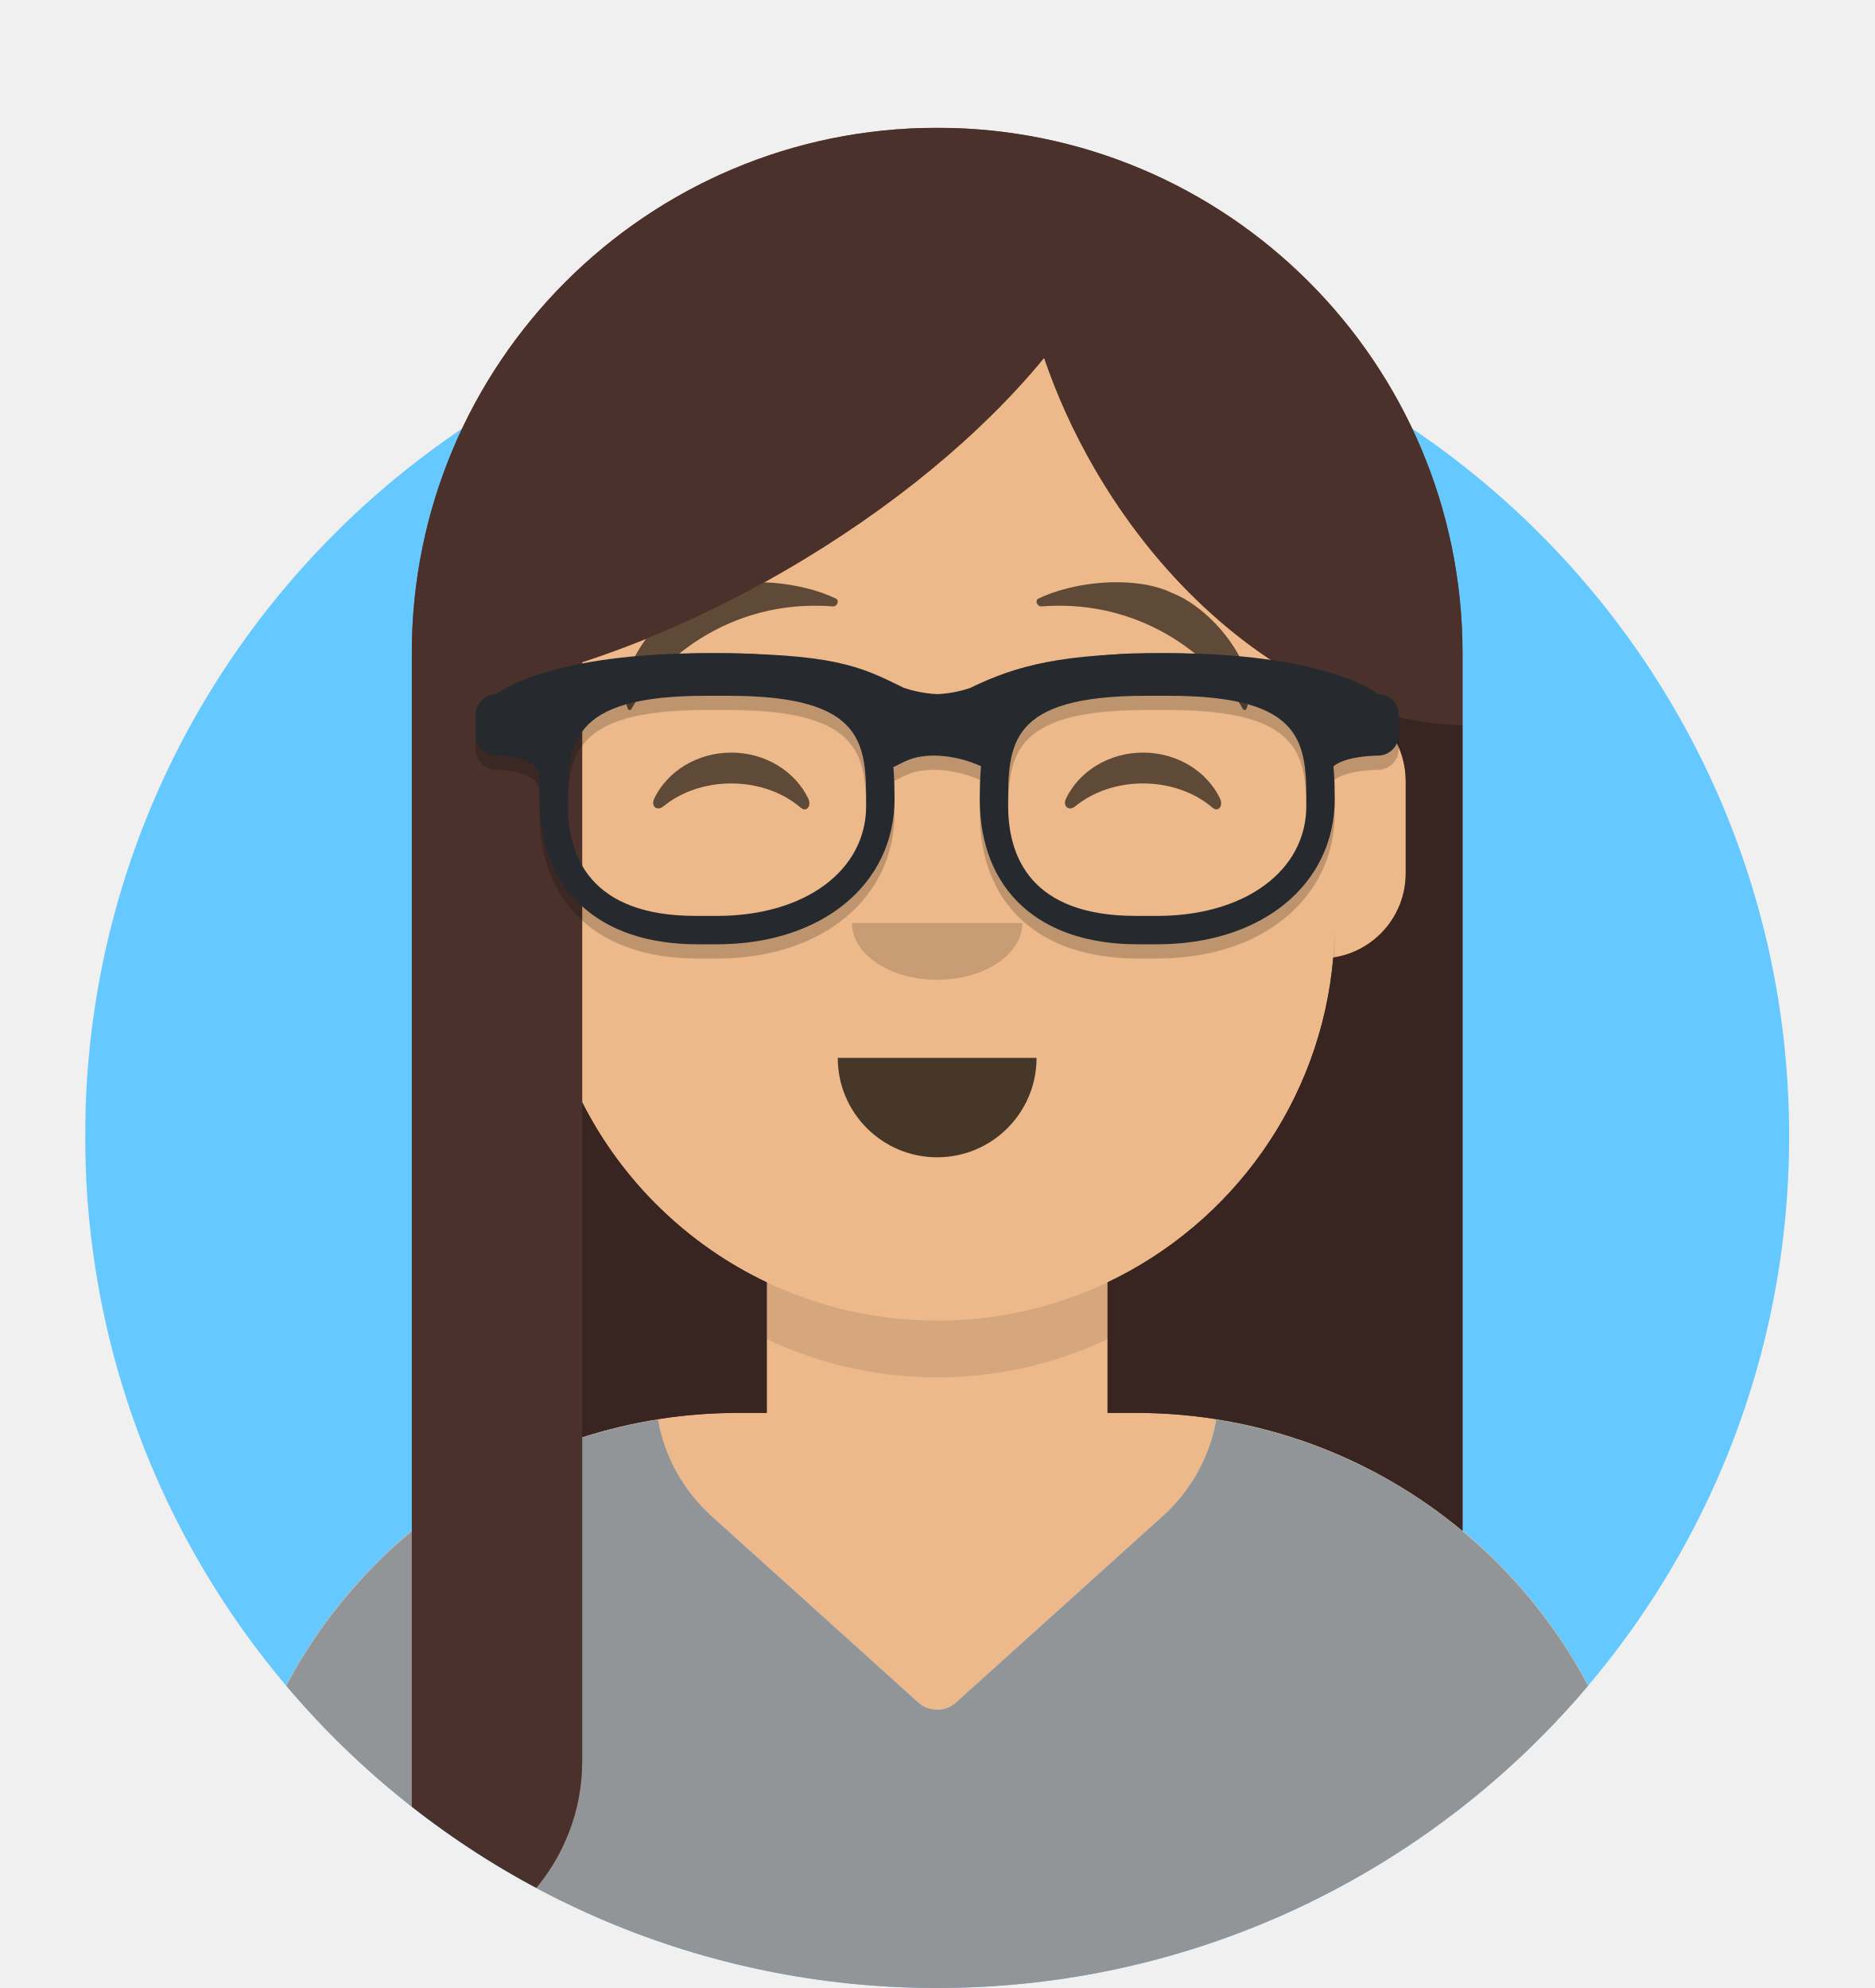
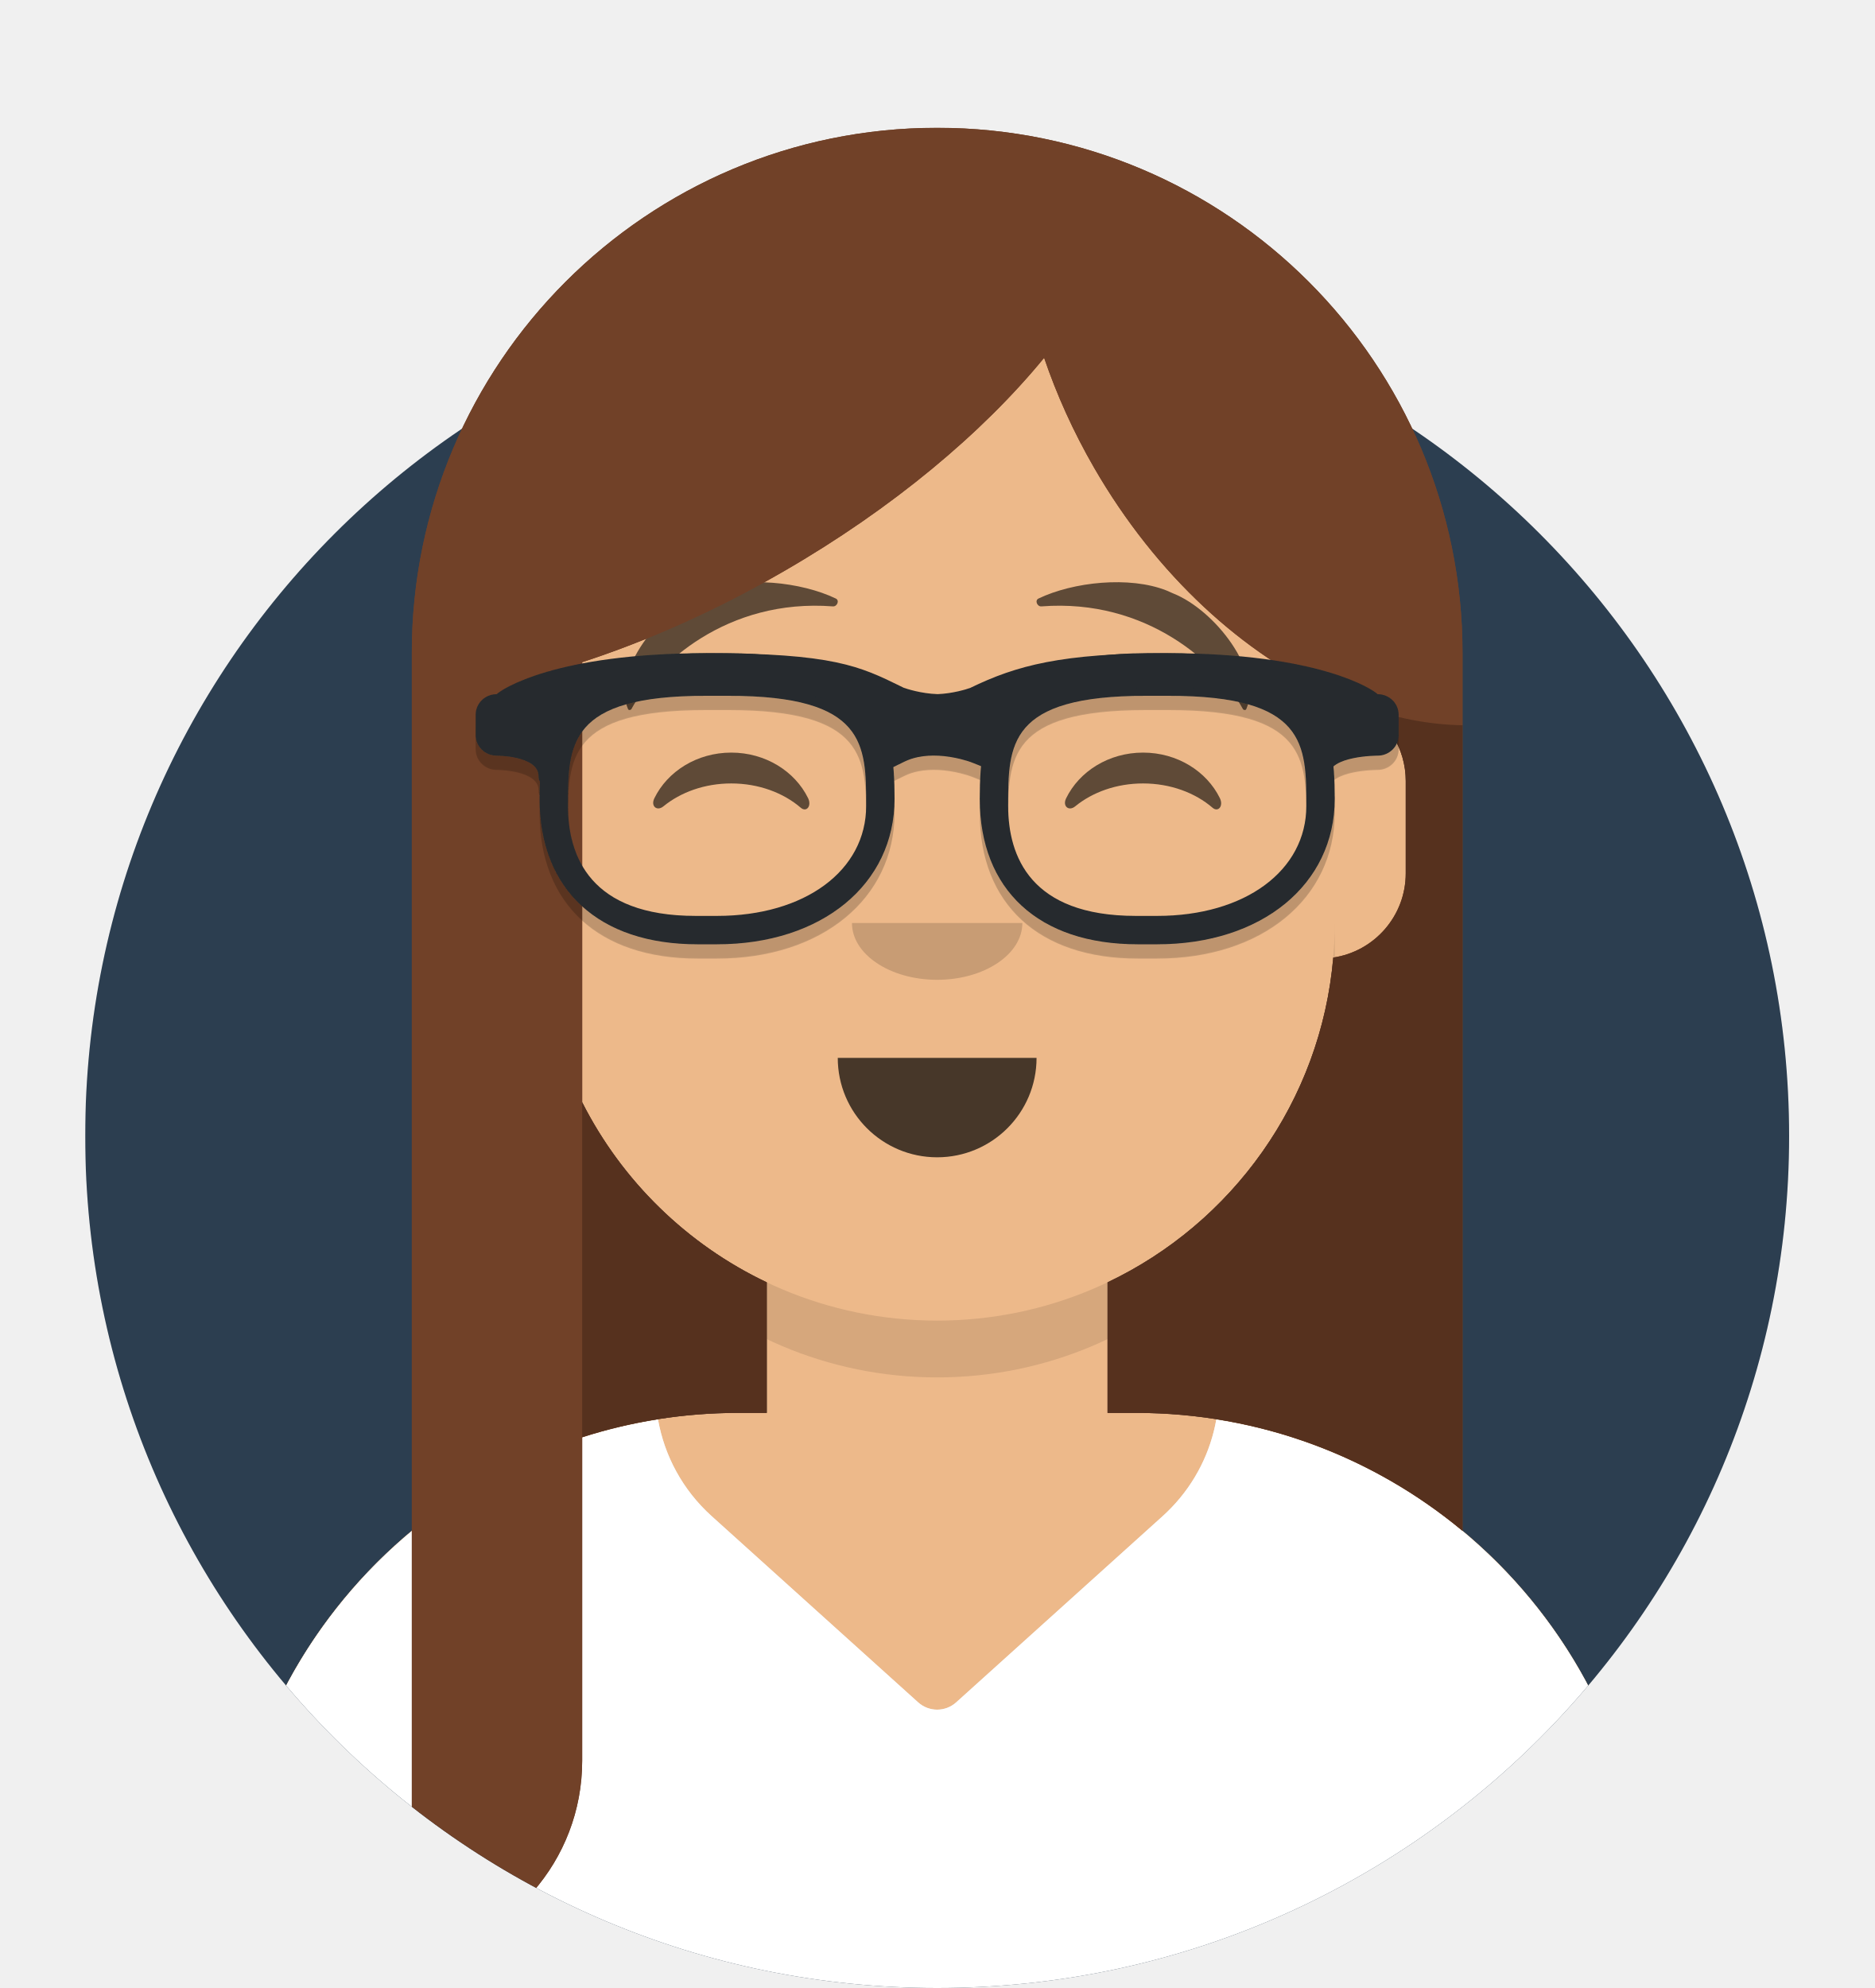
- <svg xmlns="http://www.w3.org/2000/svg" xmlns:xlink="http://www.w3.org/1999/xlink" width="264px" height="280px" viewBox="0 0 264 280" version="1.1">
-   <defs>
+ <svg xmlns="http://www.w3.org/2000/svg" xmlns:xlink="http://www.w3.org/1999/xlink" width="264px" height="280px" viewBox="0 0 264 280" version="1.1" id="svg104">
+   <defs id="defs7">
    <circle id="react-path-1" cx="120" cy="120" r="120" />
    <path d="M12,160 C12,226.274 65.726,280 132,280 C198.274,280 252,226.274 252,160 L264,160 L264,-1.42108547e-14 L-3.19744231e-14,-1.42108547e-14 L-3.19744231e-14,160 L12,160 Z" id="react-path-2" />
    <path d="M124,144.611 L124,163 L128,163 L128,163 C167.765,163 200,195.235 200,235 L200,244 L0,244 L0,235 C-4.86974701e-15,195.235 32.235,163 72,163 L72,163 L76,163 L76,144.611 C58.763,136.422 46.372,119.687 44.305,99.881 C38.48,99.058 34,94.052 34,88 L34,74 C34,68.054 38.325,63.118 44,62.166 L44,56 L44,56 C44,25.072 69.072,5.68137151e-15 100,0 L100,0 L100,0 C130.928,-5.68137151e-15 156,25.072 156,56 L156,62.166 C161.675,63.118 166,68.054 166,74 L166,88 C166,94.052 161.52,99.058 155.695,99.881 C153.628,119.687 141.237,136.422 124,144.611 Z" id="react-path-3" />
+     <mask id="react-mask-5" fill="white">
+       <use xlink:href="#react-path-2" id="use16" />
+     </mask>
+     <mask id="react-mask-694" fill="#ffffff">
+       <use xlink:href="#react-path-696" id="use64" x="0" y="0" width="100%" height="100%" />
+     </mask>
  </defs>
-   <g id="Avataaar" stroke="none" stroke-width="1" fill="none" fill-rule="evenodd">
+   <g id="g102" stroke="none" stroke-width="1" fill="none" fill-rule="evenodd">
    <g transform="translate(-825, -1100)" id="Avataaar/Circle">
-       <g transform="translate(825, 1100)">
-         <g id="Circle" stroke-width="1" fill-rule="evenodd" transform="translate(12, 40)">
-           <mask id="react-mask-4" fill="white">
-             <use xlink:href="#react-path-1" />
+       <g id="Circle" stroke-width="1" fill-rule="evenodd" transform="translate(837,1140)">
+         <mask id="react-mask-4" fill="#ffffff">
+           <use xlink:href="#react-path-1" id="use9" x="0" y="0" width="100%" height="100%" />
+         </mask>
+         <use id="Circle-Background" fill="#e6e6e6" xlink:href="#react-path-1" x="0" y="0" width="100%" height="100%" />
+         <g id="Color/Palette/Blue-01" mask="url(#react-mask-4)" fill="#65c9ff" style="fill:#2c3e50;fill-opacity:1">
+           <rect id="🖍Color" x="0" y="0" width="240" height="240" style="fill:#2c3e50;fill-opacity:1" />
+         </g>
+       </g>
+       <g id="Mask" transform="translate(825,1100)" />
+       <g id="Avataaar" stroke-width="1" fill-rule="evenodd" mask="url(#react-mask-5)" transform="translate(825,1100)">
+         <g id="Body" transform="translate(32,36)">
+           <mask id="react-mask-6" fill="#ffffff">
+             <use xlink:href="#react-path-3" id="use20" x="0" y="0" width="100%" height="100%" />
          </mask>
-           <use id="Circle-Background" fill="#E6E6E6" xlink:href="#react-path-1" />
-           <g id="Color/Palette/Blue-01" mask="url(#react-mask-4)" fill="#65C9FF">
-             <rect id="🖍Color" x="0" y="0" width="240" height="240" />
+           <use fill="#d0c6ac" xlink:href="#react-path-3" id="use23" x="0" y="0" width="100%" height="100%" />
+           <g id="Skin/👶🏽-03-Brown" mask="url(#react-mask-6)" fill="#edb98a">
+             <g id="Color">
+               <rect x="0" y="0" width="264" height="280" id="rect25" />
+             </g>
+           </g>
+           <path d="m 156,79 v 23 c 0,30.928 -25.072,56 -56,56 -30.928,0 -56,-25.072 -56,-56 V 79 94 c 0,30.928 25.072,56 56,56 30.928,0 56,-25.072 56,-56 z" id="Neck-Shadow" fill-opacity="0.1" fill="#000000" mask="url(#react-mask-6)" />
+         </g>
+         <g id="Clothing/Shirt-V-Neck" transform="translate(0,170)">
+           <defs id="defs32">
+             <path d="M 171.32,29.936 C 205.706,35.367 232,65.139 232,101.052 V 110 H 32 v -8.948 c 0,-35.914 26.294,-65.686 60.682,-71.116 0.902,5.069 3.435,9.888 7.554,13.603 v 0 l 29.085,26.229 c 1.522,1.373 3.835,1.373 5.358,0 v 0 l 29.085,-26.229 c 0.426,-0.384 0.837,-0.783 1.234,-1.196 3.416,-3.556 5.519,-7.891 6.321,-12.407 z" id="react-path-673" />
+           </defs>
+           <mask id="react-mask-674" fill="#ffffff">
+             <use xlink:href="#react-path-673" id="use34" x="0" y="0" width="100%" height="100%" />
+           </mask>
+           <use id="Clothes" fill="#e6e6e6" fill-rule="evenodd" xlink:href="#react-path-673" x="0" y="0" width="100%" height="100%" />
+           <g id="Color/Palette/Gray-01" mask="url(#react-mask-674)" fill-rule="evenodd" fill="#929598" style="fill:#ffffff;fill-opacity:1">
+             <rect id="rect38" x="0" y="0" width="264" height="110" style="fill:#ffffff;fill-opacity:1" />
          </g>
        </g>
-         <mask id="react-mask-5" fill="white">
-           <use xlink:href="#react-path-2" />
-         </mask>
-         <g id="Mask" />
-         <g id="Avataaar" stroke-width="1" fill-rule="evenodd" mask="url(#react-mask-5)">
-           <g id="Body" transform="translate(32, 36)">
-             <mask id="react-mask-6" fill="white">
-               <use xlink:href="#react-path-3" />
-             </mask>
-             <use fill="#D0C6AC" xlink:href="#react-path-3" />
-             <g id="Skin/👶🏽-03-Brown" mask="url(#react-mask-6)" fill="#EDB98A">
-               <g transform="translate(0, 0)" id="Color">
-                 <rect x="0" y="0" width="264" height="280" />
+         <g id="Face" transform="translate(76,82)" fill="#000000">
+           <g id="Mouth/Default" transform="translate(2,52)" fill-opacity="0.7">
+             <path d="m 40,15 c 0,7.732 6.268,14 14,14 v 0 c 7.732,0 14,-6.268 14,-14" id="Mouth" />
+           </g>
+           <g id="Nose/Default" transform="translate(28,40)" fill-opacity="0.16">
+             <path d="m 16,8 c 0,4.418 5.373,8 12,8 v 0 c 6.627,0 12,-3.582 12,-8" id="Nose" />
+           </g>
+           <g id="Eyes/Happy-😁" transform="translate(0,8)" fill-opacity="0.6">
+             <path d="M 16.16,22.447 C 18.007,18.649 22.164,16 26.998,16 c 4.816,0 8.962,2.63 10.818,6.407 0.551,1.122 -0.233,2.04 -1.025,1.36 -2.451,-2.107 -5.932,-3.423 -9.793,-3.423 -3.74,0 -7.124,1.235 -9.56,3.228 -0.891,0.729 -1.817,-0.013 -1.277,-1.124 z" id="Squint" />
+             <path d="M 74.16,22.447 C 76.007,18.649 80.164,16 84.998,16 c 4.816,0 8.962,2.63 10.818,6.407 0.551,1.122 -0.233,2.04 -1.025,1.36 -2.451,-2.107 -5.932,-3.423 -9.793,-3.423 -3.74,0 -7.124,1.235 -9.56,3.228 -0.891,0.729 -1.817,-0.013 -1.277,-1.124 z" id="path47" />
+           </g>
+           <g id="Eyebrow/Natural/Raised-Excited-Natural" fill-opacity="0.6">
+             <path d="M 22.766,1.578 23.677,1.176 C 28.919,-0.905 36.865,-0.033 41.723,2.299 42.29,2.571 41.902,3.452 41.321,3.407 26.402,2.256 16.358,11.553 12.946,17.847 12.845,18.034 12.539,18.055 12.464,17.881 10.156,12.562 16.913,3.896 22.766,1.578 Z" id="Eye-Browse-Reddit" />
+             <path d="M 80.766,1.578 81.677,1.176 C 86.919,-0.905 94.865,-0.033 99.723,2.299 100.29,2.571 99.902,3.452 99.321,3.407 84.402,2.256 74.358,11.553 70.946,17.847 70.845,18.034 70.539,18.055 70.464,17.881 68.156,12.562 74.913,3.896 80.766,1.578 Z" id="path51" transform="matrix(-1,0,0,1,170,0)" />
+           </g>
+         </g>
+         <g id="Top" stroke-width="1" fill-rule="evenodd">
+           <defs id="defs57">
+             <rect id="react-path-695" x="0" y="0" width="264" height="280" />
+             <path d="M 133.506,81.335 C 137.364,83.331 140,87.357 140,92 v 13 c 0,6.019 -4.431,11.002 -10.209,11.867 -1.743,20.248 -14.261,37.416 -31.791,45.744 v 0 V 181 h 4 c 17.491,0 33.525,6.237 46,16.608 V 74 C 148,53.565 139.717,35.065 126.326,21.674 112.935,8.283 94.435,0 74,0 33.131,0 0,33.131 0,74 V 257.716 C 13.569,255.776 24,244.106 24,230 V 184.423 C 30.935,182.2 38.327,181 46,181 h 4 v -18.389 c -11.227,-5.334 -20.398,-14.293 -26,-25.365 V 75.266 C 33.147,72.291 42.778,68.017 52.342,62.495 67.745,53.602 80.431,42.941 89.066,32.397 90.831,37.595 93.175,42.801 96.11,47.885 104.878,63.071 117.224,74.234 130,79.917 v 0.249 c 0.4,0.067 0.794,0.154 1.18,0.26 0.774,0.323 1.55,0.627 2.326,0.909 z" id="react-path-696" />
+           </defs>
+           <mask id="react-mask-693" fill="#ffffff">
+             <use xlink:href="#react-path-695" id="use59" x="0" y="0" width="100%" height="100%" />
+           </mask>
+           <g id="g62" />
+           <g id="Top/Long-Hair/Straight" mask="url(#react-mask-693)">
+             <g transform="translate(-1)" id="g94">
+               <use id="Mask-Hair" fill="#944f23" xlink:href="#react-path-696" x="0" y="0" width="100%" height="100%" style="fill-rule:evenodd;stroke-width:1;fill:#714128;fill-opacity:1" transform="translate(59,18)" />
+               <g id="g72" mask="url(#react-mask-694)" fill="#4a312c" style="fill-rule:evenodd;stroke-width:1;fill:#714128;fill-opacity:1" transform="translate(59,18)">
+                 <g id="g70" style="fill:#714128;fill-opacity:1">
+                   <rect x="0" y="0" width="264" height="280" id="rect68" style="fill:#714128;fill-opacity:1" />
+                 </g>
              </g>
-             </g>
-             <path d="M156,79 L156,102 C156,132.928 130.928,158 100,158 C69.072,158 44,132.928 44,102 L44,79 L44,94 C44,124.928 69.072,150 100,150 C130.928,150 156,124.928 156,94 L156,79 Z" id="Neck-Shadow" fill-opacity="0.1" fill="#000000" mask="url(#react-mask-6)" />
-           </g>
-           <g id="Clothing/Shirt-V-Neck" transform="translate(0, 170)">
-             <defs>
-               <path d="M171.32,29.936 C205.706,35.367 232,65.139 232,101.052 L232,110 L32,110 L32,101.052 C32,65.138 58.294,35.366 92.682,29.936 C93.584,35.005 96.116,39.824 100.236,43.539 L100.236,43.539 L129.321,69.768 C130.843,71.14 133.157,71.14 134.679,69.768 L134.679,69.768 L163.764,43.539 C164.189,43.155 164.601,42.756 164.998,42.343 C168.414,38.787 170.517,34.452 171.32,29.936 Z" id="react-path-673" />
-             </defs>
-             <mask id="react-mask-674" fill="white">
-               <use xlink:href="#react-path-673" />
-             </mask>
-             <use id="Clothes" fill="#E6E6E6" fill-rule="evenodd" xlink:href="#react-path-673" />
-             <g id="Color/Palette/Gray-01" mask="url(#react-mask-674)" fill-rule="evenodd" fill="#929598">
-               <rect id="🖍Color" x="0" y="0" width="264" height="110" />
-             </g>
-           </g>
-           <g id="Face" transform="translate(76, 82)" fill="#000000">
-             <g id="Mouth/Default" transform="translate(2, 52)" fill-opacity="0.7">
-               <path d="M40,15 C40,22.732 46.268,29 54,29 L54,29 C61.732,29 68,22.732 68,15" id="Mouth" />
-             </g>
-             <g id="Nose/Default" transform="translate(28, 40)" fill-opacity="0.16">
-               <path d="M16,8 C16,12.418 21.373,16 28,16 L28,16 C34.627,16 40,12.418 40,8" id="Nose" />
-             </g>
-             <g id="Eyes/Happy-😁" transform="translate(0, 8)" fill-opacity="0.6">
-               <path d="M16.16,22.447 C18.007,18.649 22.164,16 26.998,16 C31.814,16 35.959,18.63 37.815,22.407 C38.367,23.529 37.582,24.447 36.791,23.767 C34.34,21.66 30.859,20.344 26.998,20.344 C23.257,20.344 19.874,21.579 17.438,23.572 C16.547,24.3 15.62,23.558 16.16,22.447 Z" id="Squint" />
-               <path d="M74.16,22.447 C76.007,18.649 80.164,16 84.998,16 C89.814,16 93.959,18.63 95.815,22.407 C96.367,23.529 95.582,24.447 94.791,23.767 C92.34,21.66 88.859,20.344 84.998,20.344 C81.257,20.344 77.874,21.579 75.438,23.572 C74.547,24.3 73.62,23.558 74.16,22.447 Z" id="Squint" />
-             </g>
-             <g id="Eyebrow/Natural/Raised-Excited-Natural" fill-opacity="0.6">
-               <path d="M22.766,1.578 L23.677,1.176 C28.919,-0.905 36.865,-0.033 41.723,2.299 C42.29,2.571 41.902,3.452 41.321,3.407 C26.402,2.256 16.358,11.553 12.946,17.847 C12.845,18.034 12.539,18.055 12.464,17.881 C10.156,12.562 16.913,3.896 22.766,1.578 Z" id="Eye-Browse-Reddit" />
-               <path d="M80.766,1.578 L81.677,1.176 C86.919,-0.905 94.865,-0.033 99.723,2.299 C100.29,2.571 99.902,3.452 99.321,3.407 C84.402,2.256 74.358,11.553 70.946,17.847 C70.845,18.034 70.539,18.055 70.464,17.881 C68.156,12.562 74.913,3.896 80.766,1.578 Z" id="Eye-Browse-Reddit" transform="translate(85, 9) scale(-1, 1) translate(-85, -9) " />
-             </g>
-           </g>
-           <g id="Top" stroke-width="1" fill-rule="evenodd">
-             <defs>
-               <rect id="react-path-695" x="0" y="0" width="264" height="280" />
-               <path d="M133.506,81.335 C137.364,83.331 140,87.357 140,92 L140,105 C140,111.019 135.569,116.002 129.791,116.867 C128.048,137.115 115.531,154.283 98,162.611 L98,162.611 L98,181 L102,181 C119.491,181 135.525,187.237 148,197.608 L148,74 C148,53.565 139.717,35.065 126.326,21.674 C112.935,8.283 94.435,-3.55271368e-15 74,0 C33.131,7.10542736e-15 -7.10542736e-15,33.131 0,74 L0,257.716 C13.569,255.776 24,244.106 24,230 L24,184.423 C30.935,182.2 38.327,181 46,181 L50,181 L50,162.611 C38.773,157.277 29.602,148.318 24,137.246 L24,75.266 C33.147,72.291 42.778,68.017 52.342,62.495 C67.745,53.602 80.431,42.941 89.066,32.397 C90.831,37.595 93.175,42.801 96.11,47.885 C104.878,63.071 117.224,74.234 130,79.917 L130,80.166 C130.4,80.233 130.794,80.32 131.18,80.426 C131.955,80.749 132.73,81.052 133.506,81.335 Z" id="react-path-696" />
-             </defs>
-             <mask id="react-mask-693" fill="white">
-               <use xlink:href="#react-path-695" />
-             </mask>
-             <g id="Mask" />
-             <g id="Top/Long-Hair/Straight" mask="url(#react-mask-693)">
-               <g transform="translate(-1, 0)">
-                 <g id="Hair" stroke-width="1" fill="none" fill-rule="evenodd" transform="translate(59, 18)">
-                   <mask id="react-mask-694" fill="white">
-                     <use xlink:href="#react-path-696" />
-                   </mask>
-                   <use id="Mask-Hair" fill="#944F23" xlink:href="#react-path-696" />
-                   <g id="Skin/👶🏽-03-Brown" mask="url(#react-mask-694)" fill="#4A312C">
-                     <g transform="translate(0, 0) " id="Color">
-                       <rect x="0" y="0" width="264" height="280" />
-                     </g>
-                   </g>
-                 </g>
-                 <path d="M192.506,99.335 C197.375,101.108 202.263,102.072 207,102.148 L207,102.148 L207,92 C207,71.565 198.717,53.065 185.326,39.674 C198.717,53.065 207,71.565 207,92 L207,215.608 C194.525,205.237 178.491,199 161,199 L157,199 L157,180.611 L157,180.611 C174.531,172.283 187.048,155.115 188.791,134.867 C194.569,134.002 199,129.019 199,123 L199,110 C199,105.357 196.364,101.331 192.506,99.335 Z M190.18,98.426 C189.794,98.32 189.4,98.233 189,98.166 L189,97.917 C189.393,98.092 189.786,98.261 190.18,98.426 Z M83,155.246 C88.602,166.318 97.773,175.277 109,180.611 L109,199 L105,199 C97.327,199 89.935,200.2 83,202.423 L83,155.246 Z" id="Shadow" fill-opacity="0.24" fill="#000000" fill-rule="evenodd" />
-                 <g id="Top/_Resources/Prescription-02" fill="none" transform="translate(62, 85)" stroke-width="1">
-                   <defs>
-                     <filter x="-0.8%" y="-2.4%" width="101.5%" height="109.8%" filterUnits="objectBoundingBox" id="react-filter-697">
-                       <feOffset dx="0" dy="2" in="SourceAlpha" result="shadowOffsetOuter1" />
-                       <feColorMatrix values="0 0 0 0 0   0 0 0 0 0   0 0 0 0 0  0 0 0 0.2 0" type="matrix" in="shadowOffsetOuter1" result="shadowMatrixOuter1" />
-                       <feMerge>
-                         <feMergeNode in="shadowMatrixOuter1" />
-                         <feMergeNode in="SourceGraphic" />
-                       </feMerge>
-                     </filter>
-                   </defs>
-                   <g id="Wayfarers" filter="url(#react-filter-697)" transform="translate(6, 7)" fill="#252C2F">
-                     <path d="M34,41 L31.242,41 C17.315,41 9,33.336 9,20.5 C9,10.127 10.817,0 32.53,0 L35.47,0 C57.183,0 59,10.127 59,20.5 C59,32.569 48.721,41 34,41 Z M32.385,6 C13,6 13,12.841 13,21.502 C13,28.572 16.116,37 30.971,37 L34,37 C46.365,37 55,30.627 55,21.502 C55,12.841 55,6 35.615,6 L32.385,6 Z" id="Left" fill-rule="nonzero" />
-                     <path d="M96,41 L93.242,41 C79.315,41 71,33.336 71,20.5 C71,10.127 72.817,0 94.53,0 L97.47,0 C119.183,0 121,10.127 121,20.5 C121,32.569 110.721,41 96,41 Z M94.385,6 C75,6 75,12.841 75,21.502 C75,28.572 78.119,37 92.971,37 L96,37 C108.365,37 117,30.627 117,21.502 C117,12.841 117,6 97.615,6 L94.385,6 Z" id="Right" fill-rule="nonzero" />
-                     <path d="M2.955,5.772 C3.646,5.096 11.21,0 32.5,0 C50.351,0 54.13,1.853 59.85,4.652 L60.269,4.859 C60.667,4.999 62.7,5.69 65.079,5.766 C67.246,5.673 69.1,5.085 69.642,4.897 C76.17,1.722 82.561,0 97.5,0 C118.79,0 126.354,5.096 127.045,5.772 C128.679,5.772 130,7.062 130,8.657 L130,11.543 C130,13.139 128.679,14.429 127.045,14.429 C127.045,14.429 120.144,14.429 120.144,17.315 C120.144,20.2 118.182,13.139 118.182,11.543 L118.182,8.732 C114.579,7.353 108.128,4.786 97.5,4.786 C85.658,4.786 79.761,6.886 74.702,8.971 L74.759,9.108 L74.756,11.094 L72.539,16.444 L69.8,15.361 C69.556,15.264 69.028,15.09 68.296,14.91 C66.256,14.407 64.159,14.254 62.304,14.634 C61.624,14.774 60.992,14.984 60.413,15.267 L57.77,16.558 L55.127,11.396 L55.244,9.102 L55.325,8.907 C50.962,6.874 46.939,4.786 32.5,4.786 C21.872,4.786 15.422,7.352 11.818,8.731 L11.818,11.543 C11.818,13.139 8.864,20.2 8.864,17.315 C8.864,14.429 2.955,14.429 2.955,14.429 C1.324,14.429 0,13.139 0,11.543 L0,8.657 C0,7.062 1.324,5.772 2.955,5.772 Z" id="Stuff" fill-rule="nonzero" />
-                   </g>
+               <path d="m 192.506,99.335 c 4.868,1.773 9.757,2.737 14.494,2.813 v 0 V 92 C 207,71.565 198.717,53.065 185.326,39.674 198.717,53.065 207,71.565 207,92 V 215.608 C 194.525,205.237 178.491,199 161,199 h -4 v -18.389 0 c 17.531,-8.328 30.048,-25.496 31.791,-45.744 C 194.569,134.002 199,129.019 199,123 v -13 c 0,-4.643 -2.636,-8.669 -6.494,-10.665 z m -2.326,-0.909 C 189.794,98.32 189.4,98.233 189,98.166 v -0.249 c 0.393,0.175 0.786,0.344 1.18,0.509 z M 83,155.246 c 5.602,11.072 14.773,20.032 26,25.365 V 199 h -4 c -7.673,0 -15.065,1.2 -22,3.423 z" id="Shadow" fill-opacity="0.24" fill="#000000" fill-rule="evenodd" />
+               <g id="Top/_Resources/Prescription-02" fill="none" transform="translate(62,85)" stroke-width="1">
+                 <defs id="defs87">
+                   <filter x="-0.008" y="-0.024" width="1.015" height="1.098" filterUnits="objectBoundingBox" id="react-filter-697">
+                     <feOffset dx="0" dy="2" in="SourceAlpha" result="shadowOffsetOuter1" id="feOffset76" />
+                     <feColorMatrix values="0 0 0 0 0   0 0 0 0 0   0 0 0 0 0  0 0 0 0.2 0" type="matrix" in="shadowOffsetOuter1" result="shadowMatrixOuter1" id="feColorMatrix78" />
+                     <feMerge id="feMerge84">
+                       <feMergeNode in="shadowMatrixOuter1" id="feMergeNode80" />
+                       <feMergeNode in="SourceGraphic" id="feMergeNode82" />
+                     </feMerge>
+                   </filter>
+                 </defs>
+                 <g id="Wayfarers" filter="url(#react-filter-697)" transform="translate(6,7)" fill="#252c2f">
+                   <path d="M 34,41 H 31.242 C 17.315,41 9,33.336 9,20.5 9,10.127 10.817,0 32.53,0 h 2.94 C 57.183,0 59,10.127 59,20.5 59,32.569 48.721,41 34,41 Z M 32.385,6 C 13,6 13,12.841 13,21.502 13,28.572 16.116,37 30.971,37 H 34 C 46.365,37 55,30.627 55,21.502 55,12.841 55,6 35.615,6 Z" id="Left" fill-rule="nonzero" />
+                   <path d="M 96,41 H 93.242 C 79.315,41 71,33.336 71,20.5 71,10.127 72.817,0 94.53,0 h 2.94 C 119.183,0 121,10.127 121,20.5 121,32.569 110.721,41 96,41 Z M 94.385,6 C 75,6 75,12.841 75,21.502 75,28.572 78.119,37 92.971,37 H 96 c 12.365,0 21,-6.373 21,-15.498 C 117,12.841 117,6 97.615,6 Z" id="Right" fill-rule="nonzero" />
+                   <path d="M 2.955,5.772 C 3.646,5.096 11.21,0 32.5,0 50.351,0 54.13,1.853 59.85,4.652 l 0.419,0.207 c 0.398,0.141 2.431,0.831 4.81,0.907 C 67.246,5.673 69.1,5.085 69.642,4.897 76.17,1.722 82.561,0 97.5,0 c 21.29,0 28.854,5.096 29.545,5.772 1.634,0 2.955,1.29 2.955,2.886 v 2.886 c 0,1.596 -1.321,2.886 -2.955,2.886 0,0 -6.901,0 -6.901,2.886 0,2.886 -1.962,-4.176 -1.962,-5.772 V 8.732 C 114.579,7.353 108.128,4.786 97.5,4.786 c -11.842,0 -17.739,2.1 -22.798,4.185 l 0.057,0.136 -0.003,1.986 -2.217,5.35 -2.739,-1.083 c -0.245,-0.097 -0.772,-0.27 -1.504,-0.451 -2.04,-0.503 -4.137,-0.656 -5.992,-0.276 -0.68,0.14 -1.312,0.349 -1.891,0.632 L 57.77,16.558 55.127,11.396 55.244,9.102 55.325,8.907 C 50.962,6.874 46.939,4.786 32.5,4.786 c -10.628,0 -17.078,2.566 -20.682,3.945 v 2.812 c 0,1.596 -2.955,8.657 -2.955,5.772 0,-2.886 -5.909,-2.886 -5.909,-2.886 C 1.324,14.429 0,13.139 0,11.543 V 8.657 C 0,7.062 1.324,5.772 2.955,5.772 Z" id="Stuff" fill-rule="nonzero" />
                </g>
              </g>
            </g>
          </g>
        </g>
      </g>
    </g>
  </g>
</svg>
